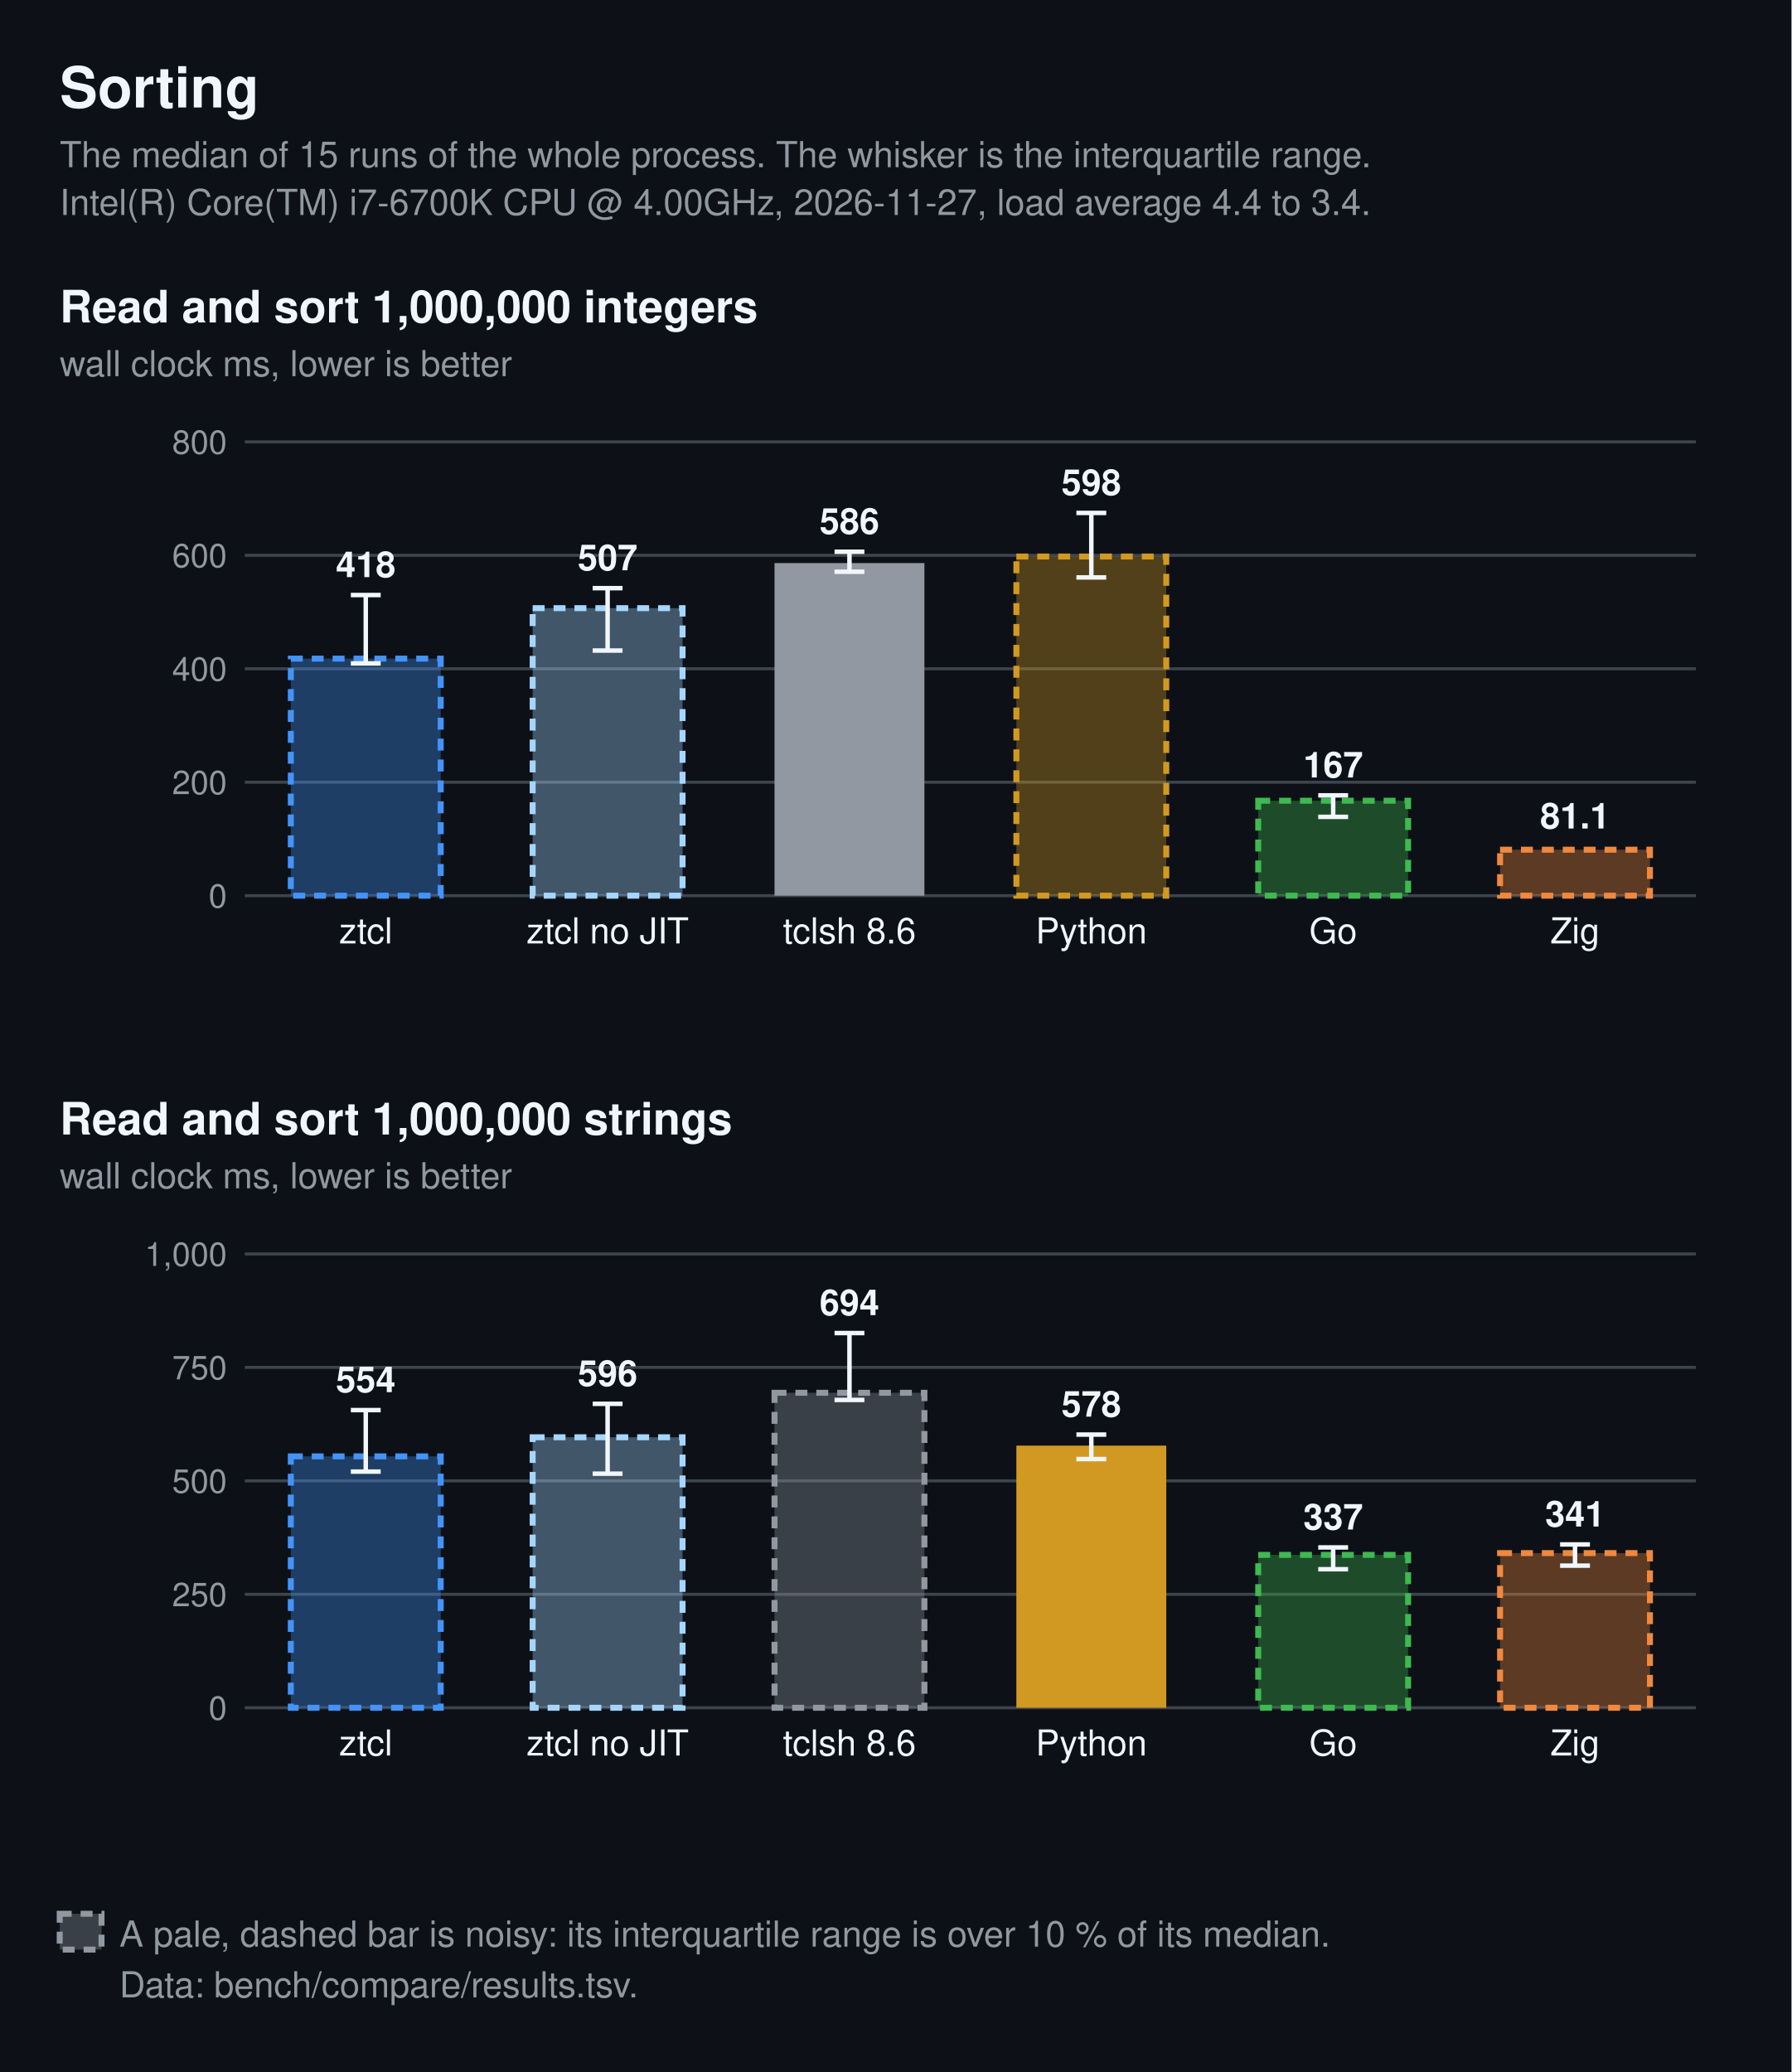
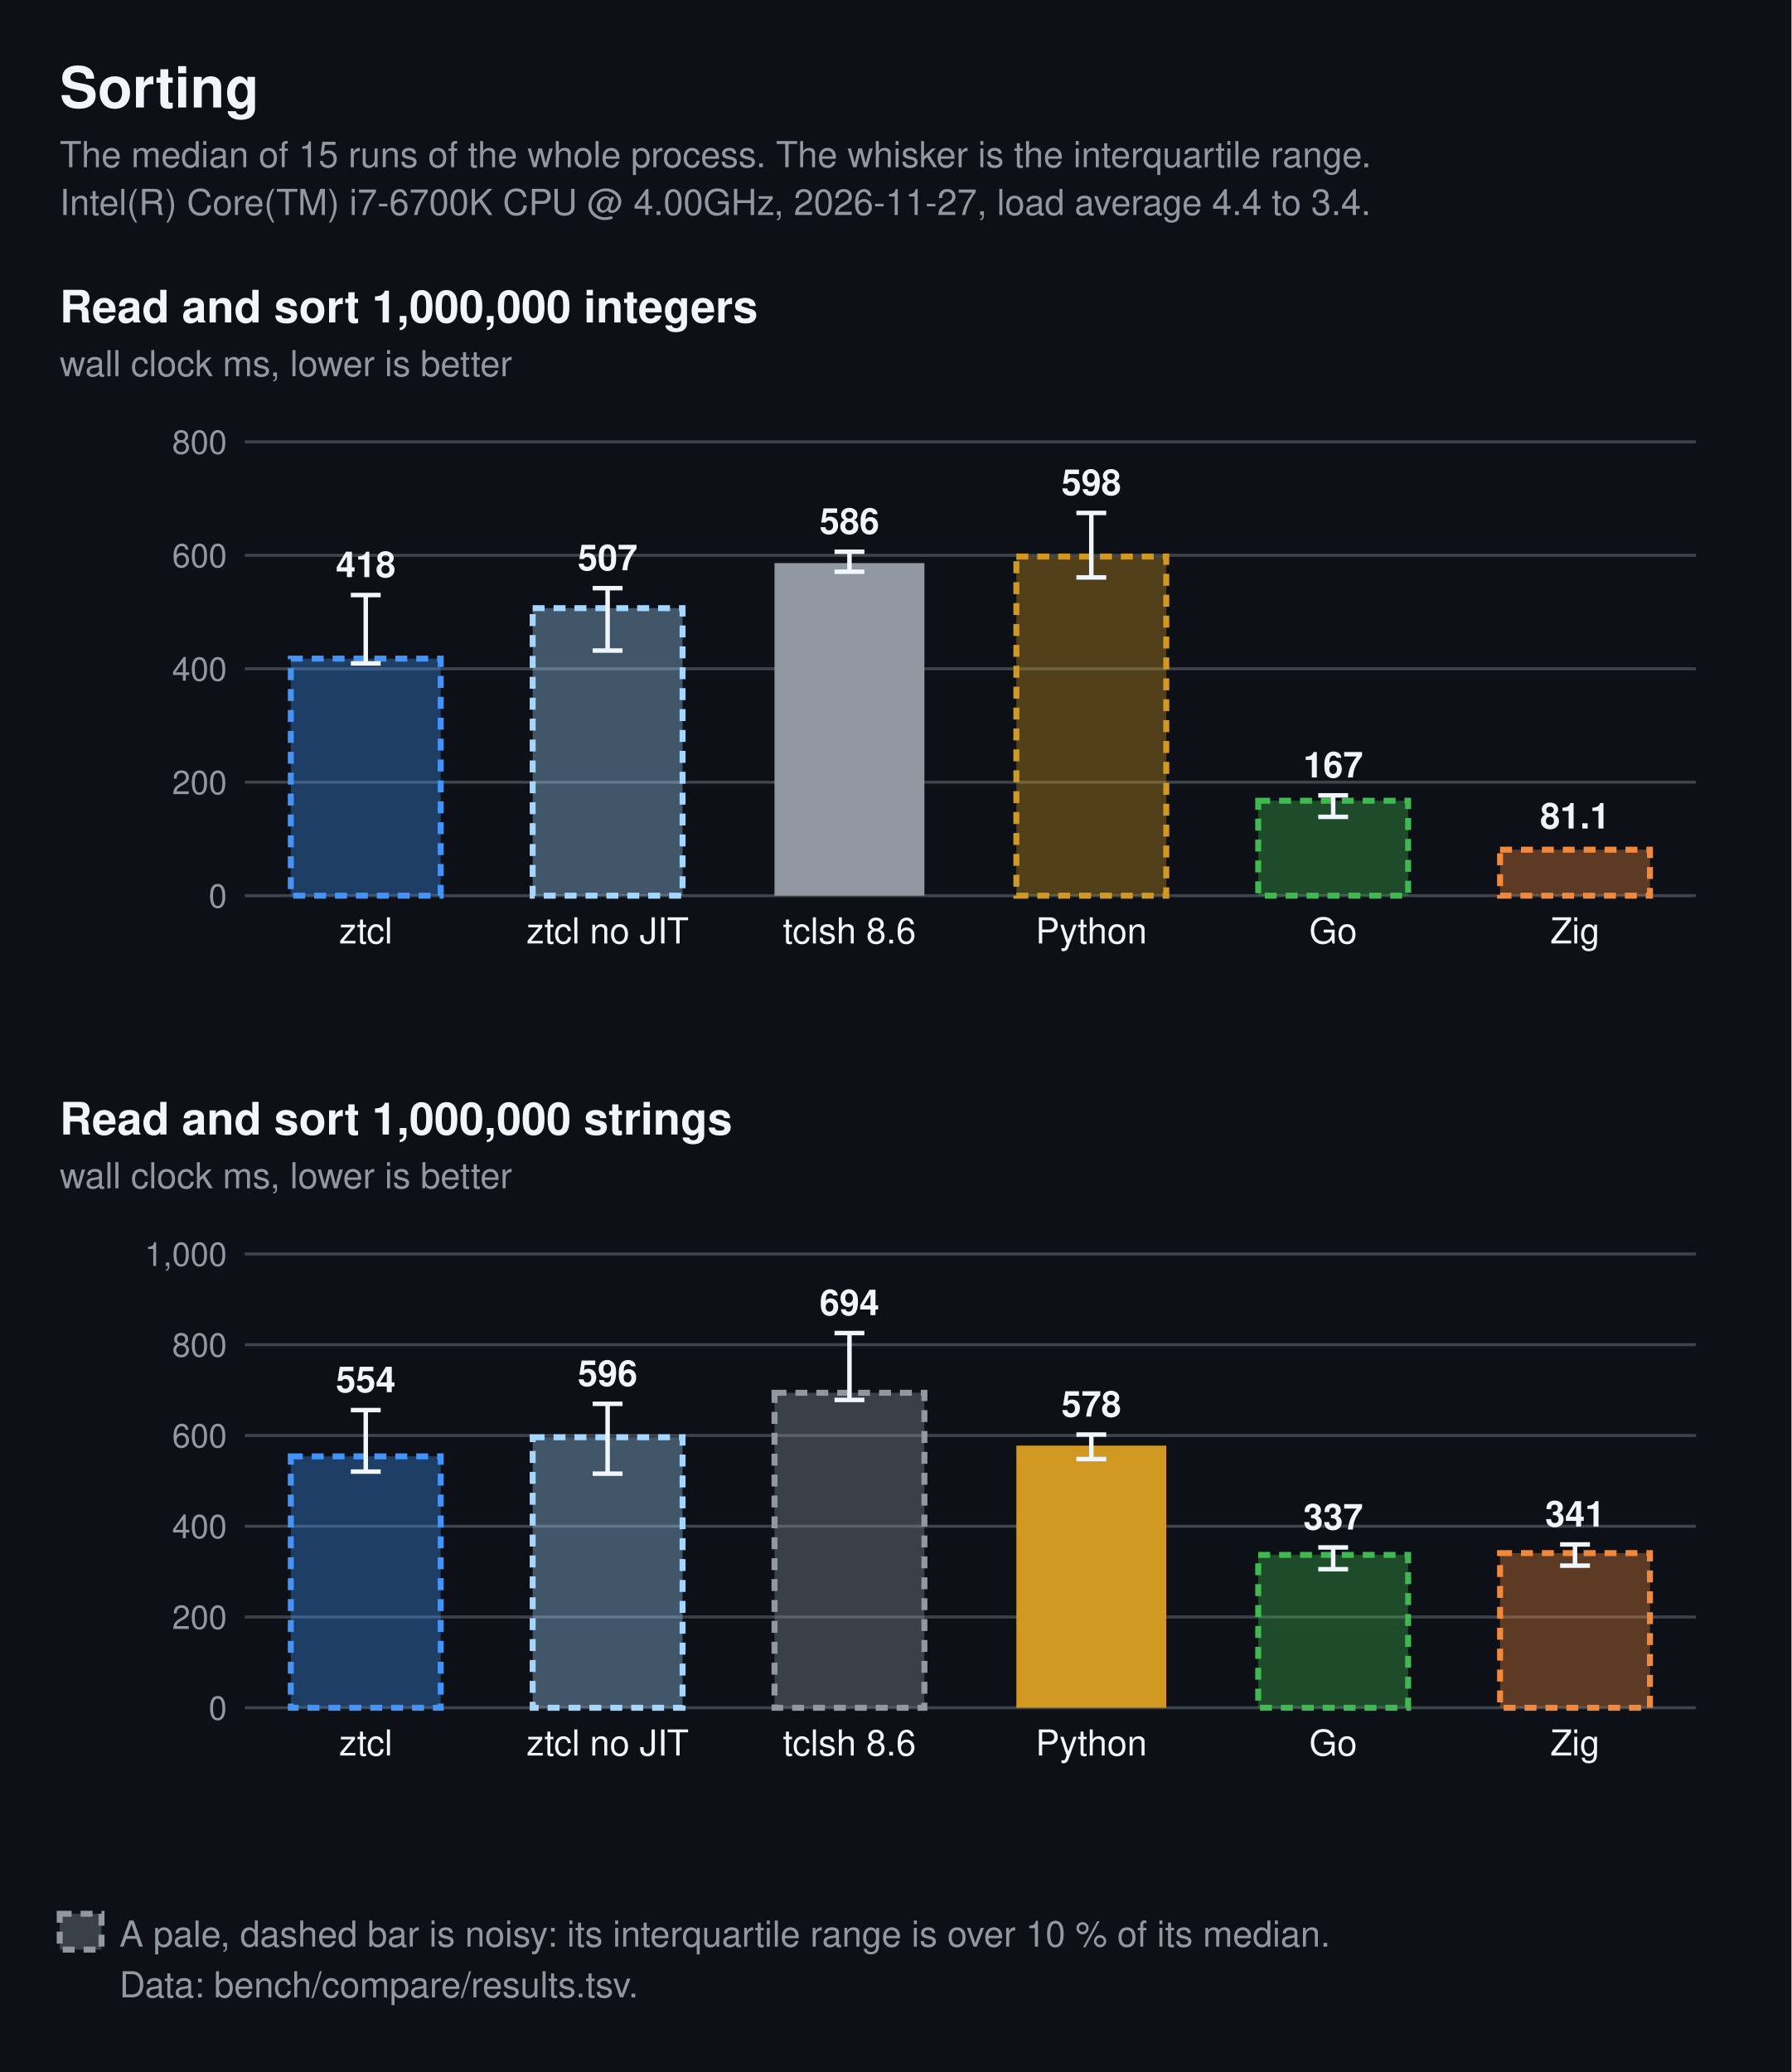
<svg xmlns="http://www.w3.org/2000/svg" width="600" height="694" viewBox="0 0 600 694" font-family="-apple-system, Segoe UI, Helvetica, Arial, sans-serif" role="img">
  <rect width="600" height="694" fill="#0d1117" />
  <text x="20" y="36" font-size="19" font-weight="700" fill="#f0f6fc">Sorting</text>
  <text x="20" y="56" font-size="12" fill="#9198a1">The median of 15 runs of the whole process. The whisker is the interquartile range.</text>
  <text x="20" y="72" font-size="12" fill="#9198a1">Intel(R) Core(TM) i7-6700K CPU @ 4.00GHz, 2026-11-27, load average 4.4 to 3.4.</text>
  <text x="20" y="108" font-size="15" font-weight="600" fill="#f0f6fc">Read and sort 1,000,000 integers</text>
  <text x="20" y="126" font-size="12" fill="#9198a1">wall clock ms, lower is better</text>
  <line x1="82" y1="300.0" x2="568" y2="300.0" stroke="#3d444d" stroke-width="1" />
  <text x="76" y="304.0" font-size="11" text-anchor="end" fill="#9198a1">0</text>
  <line x1="82" y1="262.0" x2="568" y2="262.0" stroke="#3d444d" stroke-width="1" />
  <text x="76" y="266.0" font-size="11" text-anchor="end" fill="#9198a1">200</text>
  <line x1="82" y1="224.0" x2="568" y2="224.0" stroke="#3d444d" stroke-width="1" />
  <text x="76" y="228.0" font-size="11" text-anchor="end" fill="#9198a1">400</text>
  <line x1="82" y1="186.0" x2="568" y2="186.0" stroke="#3d444d" stroke-width="1" />
  <text x="76" y="190.0" font-size="11" text-anchor="end" fill="#9198a1">600</text>
  <line x1="82" y1="148.0" x2="568" y2="148.0" stroke="#3d444d" stroke-width="1" />
  <text x="76" y="152.0" font-size="11" text-anchor="end" fill="#9198a1">800</text>
  <text x="122.5" y="316" font-size="12" text-anchor="middle" fill="#f0f6fc">ztcl</text>
  <rect x="97.4" y="220.6" width="50.2" height="79.4" fill="#4493f8" fill-opacity="0.35" stroke="#4493f8" stroke-width="2" stroke-dasharray="4 3" />
  <line x1="122.5" y1="222.2" x2="122.5" y2="199.3" stroke="#f0f6fc" stroke-width="1.5" />
  <line x1="117.5" y1="222.2" x2="127.5" y2="222.2" stroke="#f0f6fc" stroke-width="1.5" />
  <line x1="117.5" y1="199.3" x2="127.5" y2="199.3" stroke="#f0f6fc" stroke-width="1.5" />
  <text x="122.5" y="193.3" font-size="12" font-weight="600" text-anchor="middle" fill="#f0f6fc">418</text>
  <text x="203.5" y="316" font-size="12" text-anchor="middle" fill="#f0f6fc">ztcl no JIT</text>
  <rect x="178.4" y="203.7" width="50.2" height="96.3" fill="#a5d6ff" fill-opacity="0.35" stroke="#a5d6ff" stroke-width="2" stroke-dasharray="4 3" />
  <line x1="203.5" y1="217.9" x2="203.5" y2="197.0" stroke="#f0f6fc" stroke-width="1.5" />
  <line x1="198.5" y1="217.9" x2="208.5" y2="217.9" stroke="#f0f6fc" stroke-width="1.5" />
  <line x1="198.5" y1="197.0" x2="208.5" y2="197.0" stroke="#f0f6fc" stroke-width="1.5" />
  <text x="203.5" y="191.0" font-size="12" font-weight="600" text-anchor="middle" fill="#f0f6fc">507</text>
  <text x="284.5" y="316" font-size="12" text-anchor="middle" fill="#f0f6fc">tclsh 8.6</text>
  <rect x="259.4" y="188.6" width="50.2" height="111.4" fill="#9198a1" />
  <line x1="284.5" y1="191.5" x2="284.5" y2="184.8" stroke="#f0f6fc" stroke-width="1.5" />
  <line x1="279.5" y1="191.5" x2="289.5" y2="191.5" stroke="#f0f6fc" stroke-width="1.5" />
  <line x1="279.5" y1="184.8" x2="289.5" y2="184.8" stroke="#f0f6fc" stroke-width="1.5" />
  <text x="284.5" y="178.8" font-size="12" font-weight="600" text-anchor="middle" fill="#f0f6fc">586</text>
  <text x="365.5" y="316" font-size="12" text-anchor="middle" fill="#f0f6fc">Python</text>
  <rect x="340.4" y="186.4" width="50.2" height="113.6" fill="#d29922" fill-opacity="0.35" stroke="#d29922" stroke-width="2" stroke-dasharray="4 3" />
  <line x1="365.5" y1="193.4" x2="365.5" y2="171.8" stroke="#f0f6fc" stroke-width="1.5" />
  <line x1="360.5" y1="193.4" x2="370.5" y2="193.4" stroke="#f0f6fc" stroke-width="1.5" />
  <line x1="360.5" y1="171.8" x2="370.5" y2="171.8" stroke="#f0f6fc" stroke-width="1.5" />
  <text x="365.5" y="165.8" font-size="12" font-weight="600" text-anchor="middle" fill="#f0f6fc">598</text>
  <text x="446.5" y="316" font-size="12" text-anchor="middle" fill="#f0f6fc">Go</text>
  <rect x="421.4" y="268.2" width="50.2" height="31.8" fill="#3fb950" fill-opacity="0.35" stroke="#3fb950" stroke-width="2" stroke-dasharray="4 3" />
  <line x1="446.5" y1="273.6" x2="446.5" y2="266.4" stroke="#f0f6fc" stroke-width="1.5" />
  <line x1="441.5" y1="273.6" x2="451.5" y2="273.6" stroke="#f0f6fc" stroke-width="1.5" />
  <line x1="441.5" y1="266.4" x2="451.5" y2="266.4" stroke="#f0f6fc" stroke-width="1.5" />
  <text x="446.5" y="260.4" font-size="12" font-weight="600" text-anchor="middle" fill="#f0f6fc">167</text>
  <text x="527.5" y="316" font-size="12" text-anchor="middle" fill="#f0f6fc">Zig</text>
  <rect x="502.4" y="284.6" width="50.2" height="15.4" fill="#f0883e" fill-opacity="0.35" stroke="#f0883e" stroke-width="2" stroke-dasharray="4 3" />
  <text x="527.5" y="277.5" font-size="12" font-weight="600" text-anchor="middle" fill="#f0f6fc">81.1</text>
  <text x="20" y="380" font-size="15" font-weight="600" fill="#f0f6fc">Read and sort 1,000,000 strings</text>
  <text x="20" y="398" font-size="12" fill="#9198a1">wall clock ms, lower is better</text>
  <line x1="82" y1="572.0" x2="568" y2="572.0" stroke="#3d444d" stroke-width="1" />
  <text x="76" y="576.0" font-size="11" text-anchor="end" fill="#9198a1">0</text>
-   <line x1="82" y1="534.0" x2="568" y2="534.0" stroke="#3d444d" stroke-width="1" />
-   <text x="76" y="538.0" font-size="11" text-anchor="end" fill="#9198a1">250</text>
-   <line x1="82" y1="496.0" x2="568" y2="496.0" stroke="#3d444d" stroke-width="1" />
-   <text x="76" y="500.0" font-size="11" text-anchor="end" fill="#9198a1">500</text>
-   <line x1="82" y1="458.0" x2="568" y2="458.0" stroke="#3d444d" stroke-width="1" />
-   <text x="76" y="462.0" font-size="11" text-anchor="end" fill="#9198a1">750</text>
+   <line x1="82" y1="541.6" x2="568" y2="541.6" stroke="#3d444d" stroke-width="1" />
+   <text x="76" y="545.6" font-size="11" text-anchor="end" fill="#9198a1">200</text>
+   <line x1="82" y1="511.2" x2="568" y2="511.2" stroke="#3d444d" stroke-width="1" />
+   <text x="76" y="515.2" font-size="11" text-anchor="end" fill="#9198a1">400</text>
+   <line x1="82" y1="480.8" x2="568" y2="480.8" stroke="#3d444d" stroke-width="1" />
+   <text x="76" y="484.8" font-size="11" text-anchor="end" fill="#9198a1">600</text>
+   <line x1="82" y1="450.4" x2="568" y2="450.4" stroke="#3d444d" stroke-width="1" />
+   <text x="76" y="454.4" font-size="11" text-anchor="end" fill="#9198a1">800</text>
  <line x1="82" y1="420.0" x2="568" y2="420.0" stroke="#3d444d" stroke-width="1" />
  <text x="76" y="424.0" font-size="11" text-anchor="end" fill="#9198a1">1,000</text>
  <text x="122.5" y="588" font-size="12" text-anchor="middle" fill="#f0f6fc">ztcl</text>
  <rect x="97.4" y="487.8" width="50.2" height="84.2" fill="#4493f8" fill-opacity="0.35" stroke="#4493f8" stroke-width="2" stroke-dasharray="4 3" />
  <line x1="122.5" y1="492.9" x2="122.5" y2="472.3" stroke="#f0f6fc" stroke-width="1.5" />
  <line x1="117.5" y1="492.9" x2="127.5" y2="492.9" stroke="#f0f6fc" stroke-width="1.5" />
  <line x1="117.5" y1="472.3" x2="127.5" y2="472.3" stroke="#f0f6fc" stroke-width="1.5" />
  <text x="122.5" y="466.3" font-size="12" font-weight="600" text-anchor="middle" fill="#f0f6fc">554</text>
  <text x="203.5" y="588" font-size="12" text-anchor="middle" fill="#f0f6fc">ztcl no JIT</text>
  <rect x="178.4" y="481.4" width="50.2" height="90.6" fill="#a5d6ff" fill-opacity="0.35" stroke="#a5d6ff" stroke-width="2" stroke-dasharray="4 3" />
  <line x1="203.5" y1="493.6" x2="203.5" y2="470.2" stroke="#f0f6fc" stroke-width="1.5" />
  <line x1="198.5" y1="493.6" x2="208.5" y2="493.6" stroke="#f0f6fc" stroke-width="1.5" />
  <line x1="198.5" y1="470.2" x2="208.5" y2="470.2" stroke="#f0f6fc" stroke-width="1.5" />
  <text x="203.5" y="464.2" font-size="12" font-weight="600" text-anchor="middle" fill="#f0f6fc">596</text>
  <text x="284.5" y="588" font-size="12" text-anchor="middle" fill="#f0f6fc">tclsh 8.6</text>
  <rect x="259.4" y="466.5" width="50.2" height="105.5" fill="#9198a1" fill-opacity="0.35" stroke="#9198a1" stroke-width="2" stroke-dasharray="4 3" />
  <line x1="284.5" y1="468.9" x2="284.5" y2="446.5" stroke="#f0f6fc" stroke-width="1.5" />
  <line x1="279.5" y1="468.9" x2="289.5" y2="468.9" stroke="#f0f6fc" stroke-width="1.5" />
  <line x1="279.5" y1="446.5" x2="289.5" y2="446.5" stroke="#f0f6fc" stroke-width="1.5" />
  <text x="284.5" y="440.5" font-size="12" font-weight="600" text-anchor="middle" fill="#f0f6fc">694</text>
  <text x="365.5" y="588" font-size="12" text-anchor="middle" fill="#f0f6fc">Python</text>
  <rect x="340.4" y="484.2" width="50.2" height="87.8" fill="#d29922" />
  <line x1="365.5" y1="488.7" x2="365.5" y2="480.5" stroke="#f0f6fc" stroke-width="1.5" />
  <line x1="360.5" y1="488.7" x2="370.5" y2="488.7" stroke="#f0f6fc" stroke-width="1.5" />
  <line x1="360.5" y1="480.5" x2="370.5" y2="480.5" stroke="#f0f6fc" stroke-width="1.5" />
  <text x="365.5" y="474.5" font-size="12" font-weight="600" text-anchor="middle" fill="#f0f6fc">578</text>
  <text x="446.5" y="588" font-size="12" text-anchor="middle" fill="#f0f6fc">Go</text>
  <rect x="421.4" y="520.8" width="50.2" height="51.2" fill="#3fb950" fill-opacity="0.35" stroke="#3fb950" stroke-width="2" stroke-dasharray="4 3" />
  <line x1="446.5" y1="525.6" x2="446.5" y2="518.3" stroke="#f0f6fc" stroke-width="1.5" />
  <line x1="441.5" y1="525.6" x2="451.5" y2="525.6" stroke="#f0f6fc" stroke-width="1.5" />
  <line x1="441.5" y1="518.3" x2="451.5" y2="518.3" stroke="#f0f6fc" stroke-width="1.5" />
  <text x="446.5" y="512.3" font-size="12" font-weight="600" text-anchor="middle" fill="#f0f6fc">337</text>
  <text x="527.5" y="588" font-size="12" text-anchor="middle" fill="#f0f6fc">Zig</text>
  <rect x="502.4" y="520.2" width="50.2" height="51.8" fill="#f0883e" fill-opacity="0.35" stroke="#f0883e" stroke-width="2" stroke-dasharray="4 3" />
  <line x1="527.5" y1="524.4" x2="527.5" y2="517.3" stroke="#f0f6fc" stroke-width="1.5" />
  <line x1="522.5" y1="524.4" x2="532.5" y2="524.4" stroke="#f0f6fc" stroke-width="1.5" />
  <line x1="522.5" y1="517.3" x2="532.5" y2="517.3" stroke="#f0f6fc" stroke-width="1.5" />
  <text x="527.5" y="511.3" font-size="12" font-weight="600" text-anchor="middle" fill="#f0f6fc">341</text>
  <rect x="20" y="641" width="14" height="12" fill="#9198a1" fill-opacity="0.35" stroke="#9198a1" stroke-width="2" stroke-dasharray="4 3" />
  <text x="40" y="652" font-size="12" fill="#9198a1">A pale, dashed bar is noisy: its interquartile range is over 10 % of its median.</text>
  <text x="40" y="669" font-size="12" fill="#9198a1">Data: bench/compare/results.tsv.</text>
</svg>
